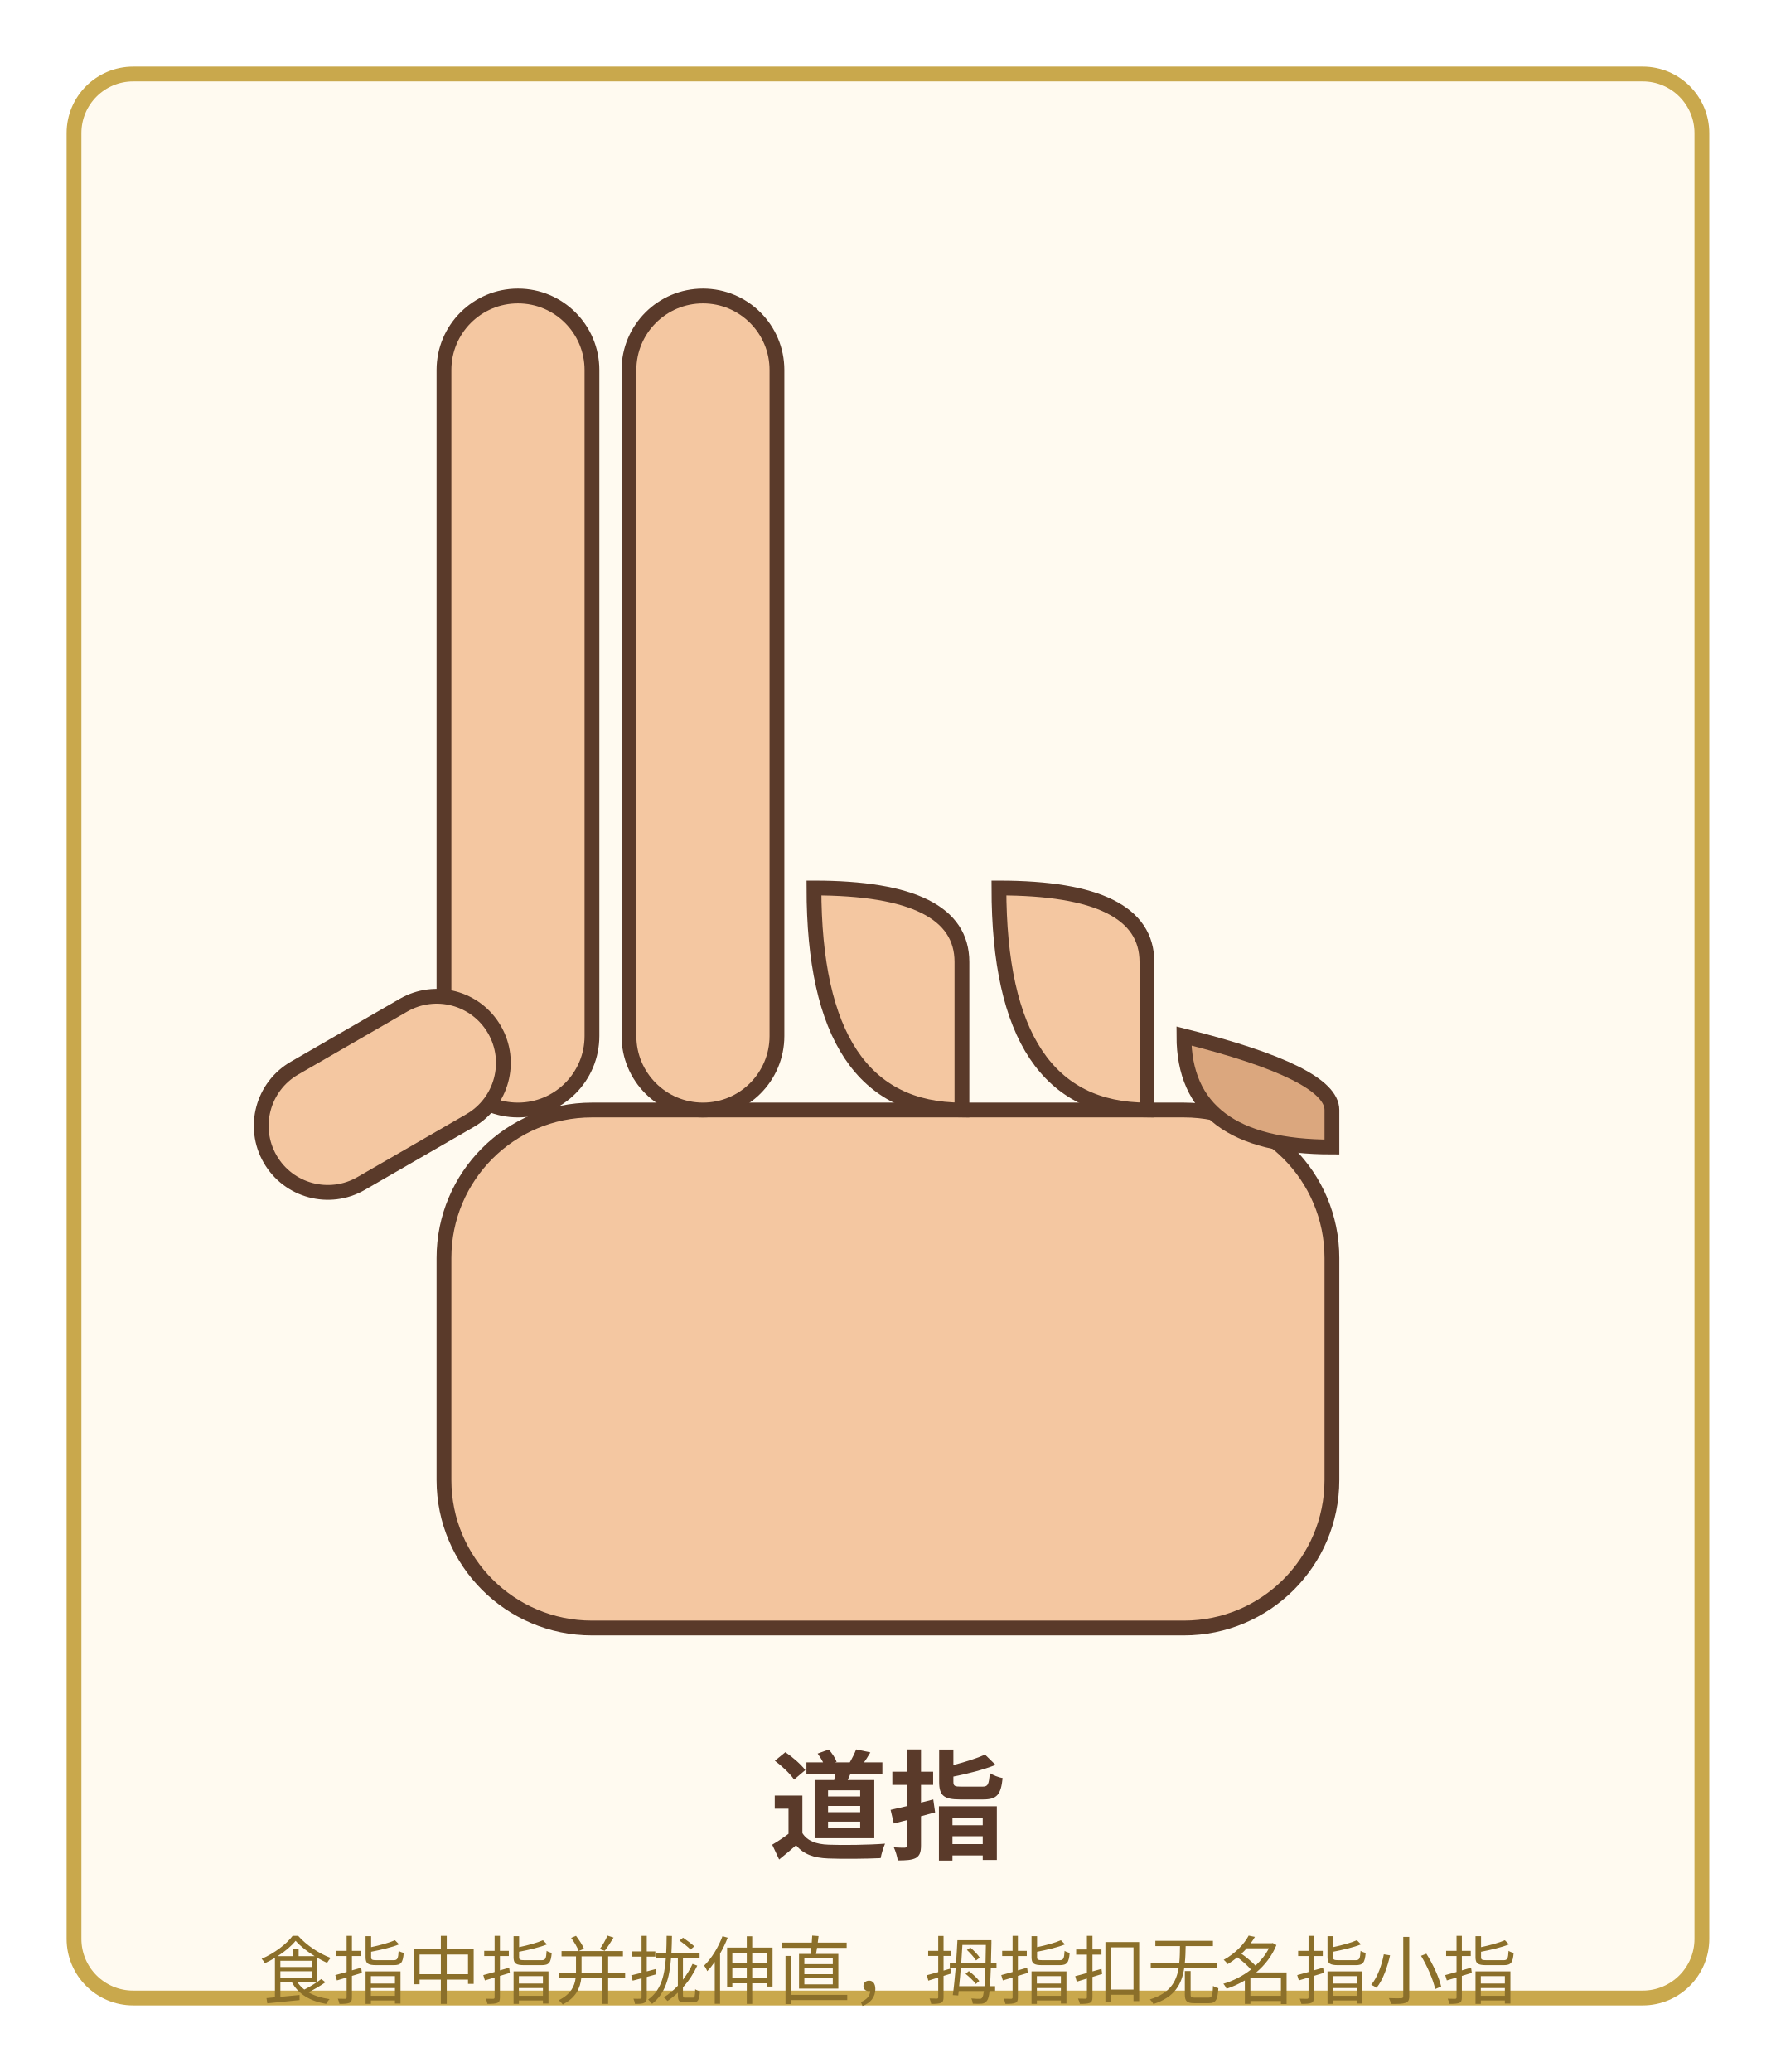
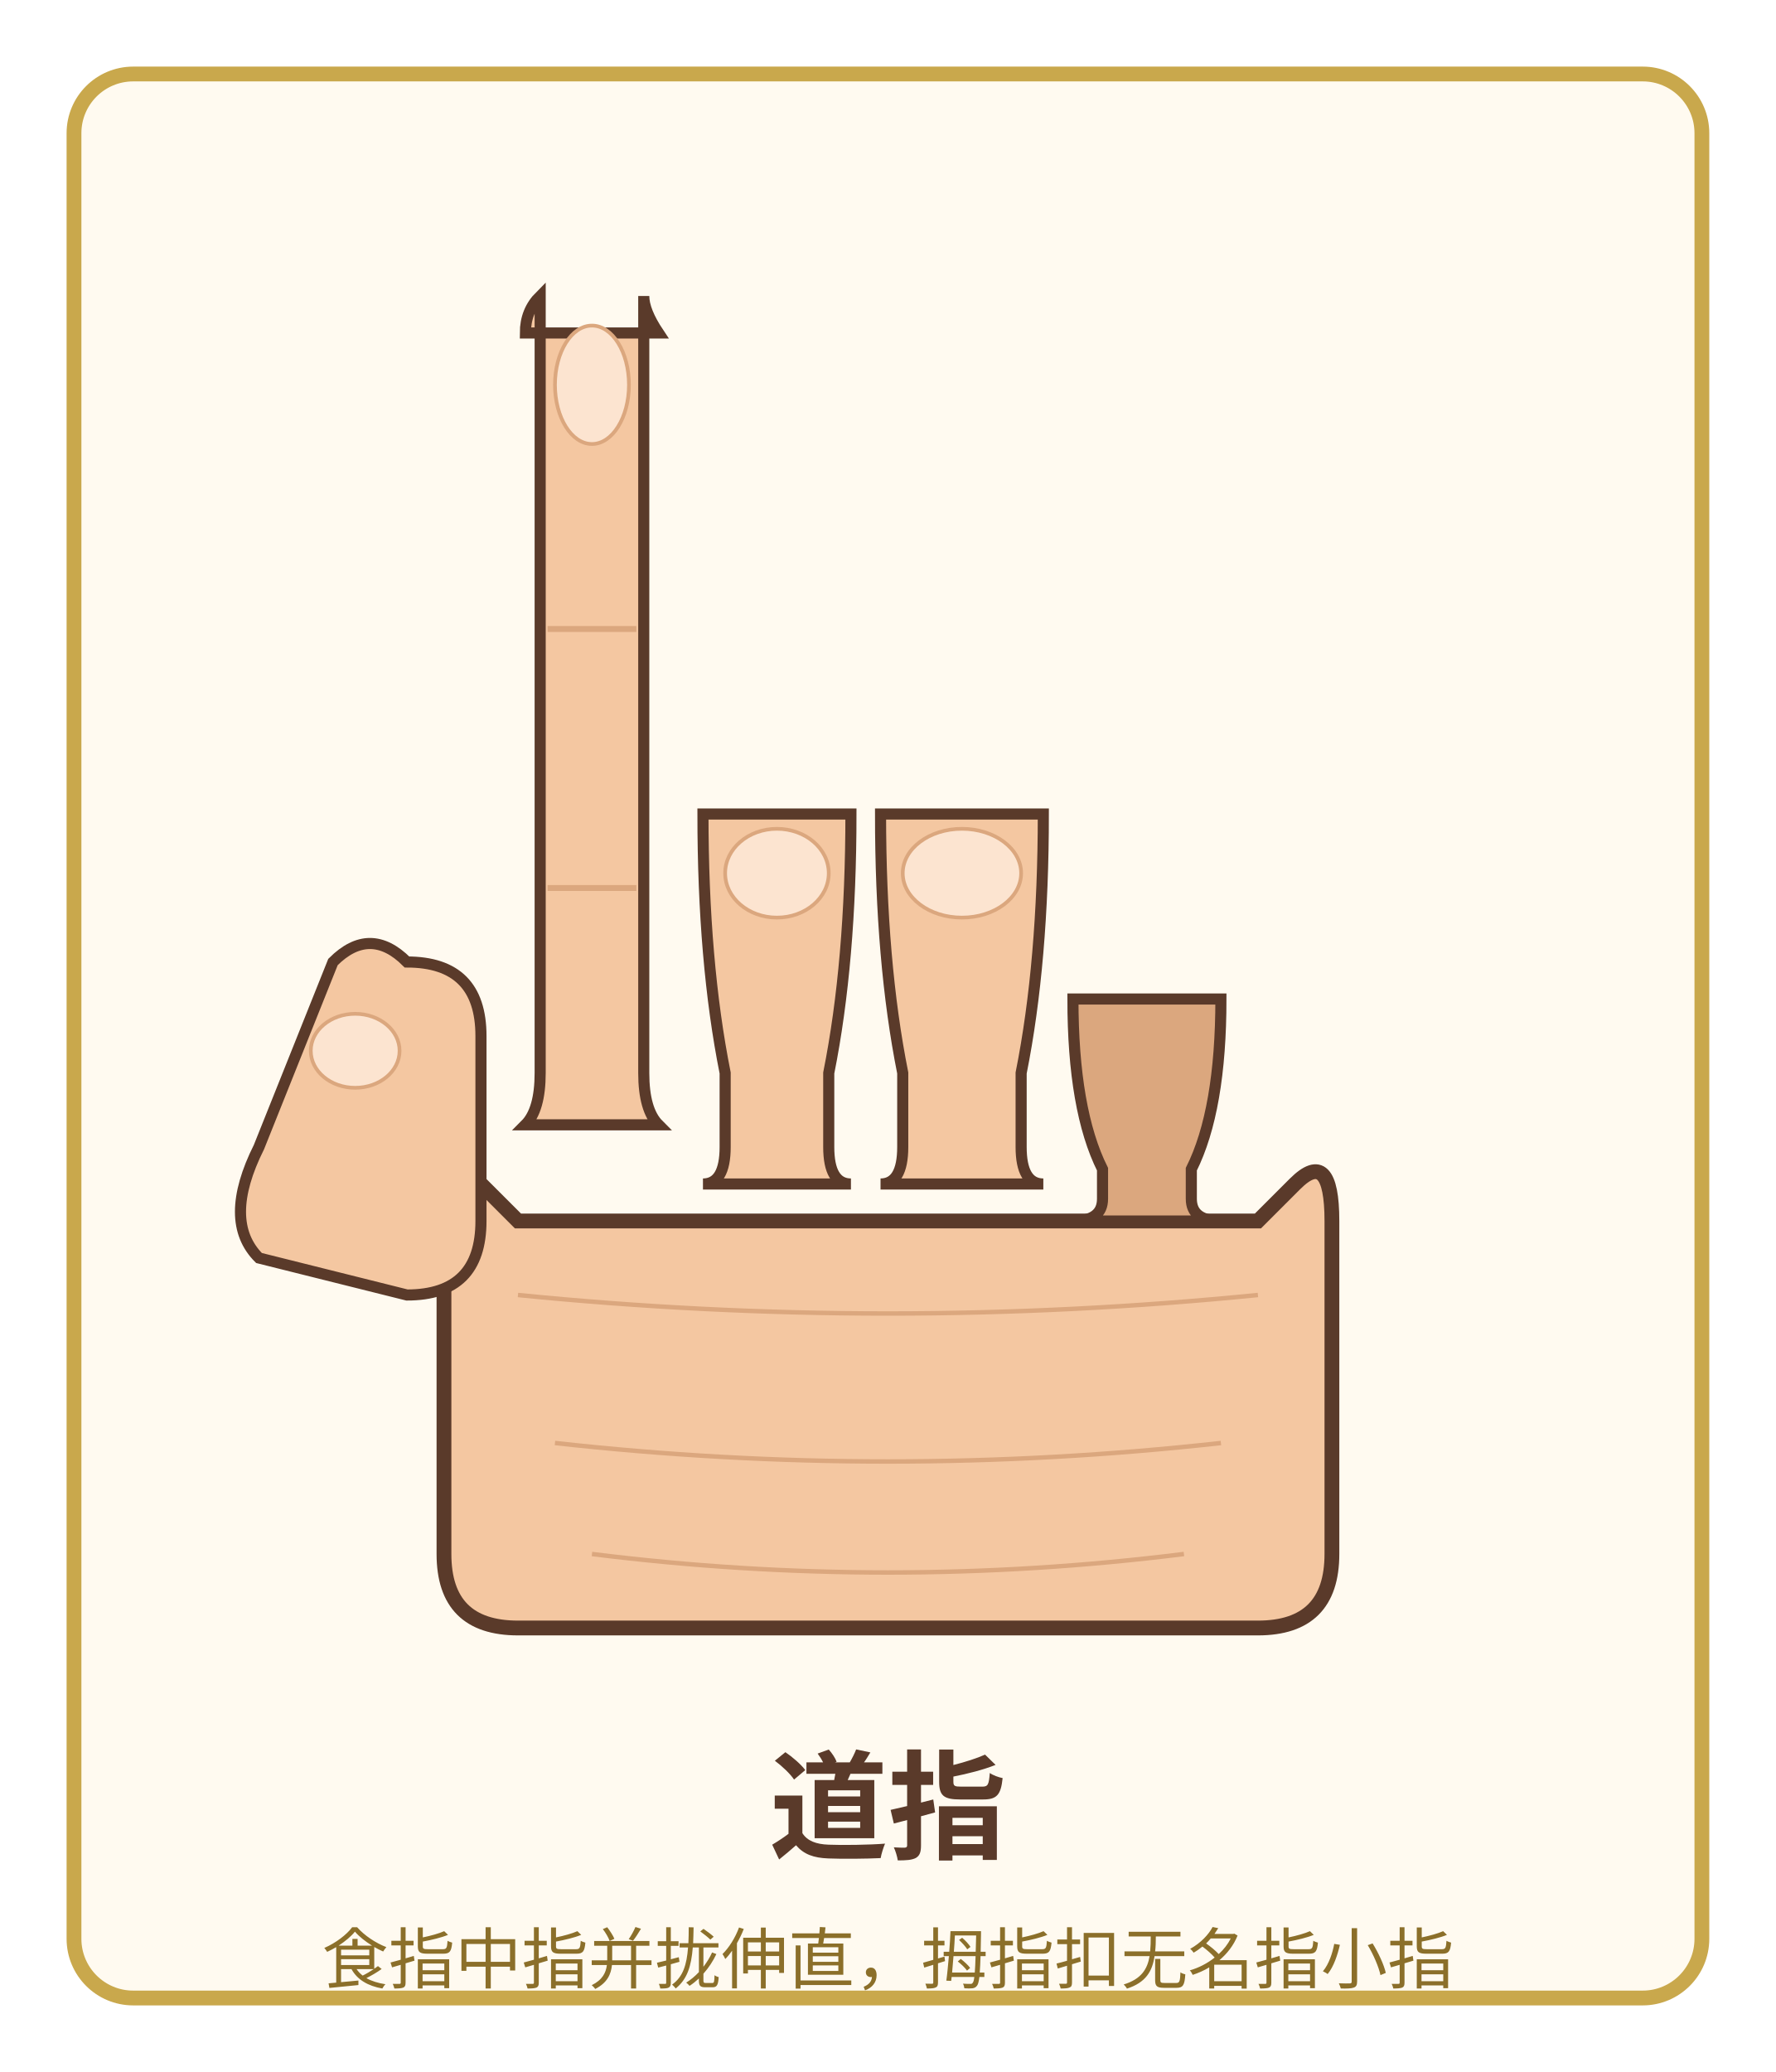
<svg xmlns="http://www.w3.org/2000/svg" viewBox="0 0 240 280" width="180">
  <rect x="10" y="10" width="220" height="260" fill="#fffaf0" stroke="#c9a84c" stroke-width="2" rx="8" />
-   <rect x="60" y="150" width="120" height="70" rx="20" fill="#f4c7a1" stroke="#5a3a2a" stroke-width="2" />
-   <rect x="60" y="40" width="20" height="110" rx="10" fill="#f4c7a1" stroke="#5a3a2a" stroke-width="2" />
-   <rect x="85" y="40" width="20" height="110" rx="10" fill="#f4c7a1" stroke="#5a3a2a" stroke-width="2" />
-   <path d="M 110 120 Q 110 150 130 150 L 130 130 Q 130 120 110 120 Z" fill="#f4c7a1" stroke="#5a3a2a" stroke-width="2" />
-   <path d="M 135 120 Q 135 150 155 150 L 155 130 Q 155 120 135 120 Z" fill="#f4c7a1" stroke="#5a3a2a" stroke-width="2" />
-   <path d="M 160 140 Q 160 155 180 155 L 180 150 Q 180 145 160 140 Z" fill="#dba77e" stroke="#5a3a2a" stroke-width="2" />
-   <rect x="35" y="140" width="35" height="18" rx="9" fill="#f4c7a1" stroke="#5a3a2a" stroke-width="2" transform="rotate(-30 50 150)" />
+   <path d="M 65 160 Q 60 155 60 165 L 60 210 Q 60 220 70 220 L 170 220 Q 180 220 180 210 L 180 165 Q 180 155 175 160 L 170 165 L 70 165 Z" fill="#f4c7a1" stroke="#5a3a2a" stroke-width="2" />
+   <path d="M 70 175 Q 120 180 170 175" fill="none" stroke="#dba77e" stroke-width="0.6" />
+   <path d="M 75 195 Q 120 200 165 195" fill="none" stroke="#dba77e" stroke-width="0.6" />
+   <path d="M 80 210 Q 120 215 160 210" fill="none" stroke="#dba77e" stroke-width="0.6" />
+   <path d="M 71 45 Q 71 42 73 40 L 73 145 Q 73 150 71 152 L 89 152 Q 87 150 87 145 L 87 40 Q 87 42 89 45 Z" fill="#f4c7a1" stroke="#5a3a2a" stroke-width="1.5" />
+   <line x1="74" y1="85" x2="86" y2="85" stroke="#dba77e" stroke-width="0.8" />
+   <line x1="74" y1="120" x2="86" y2="120" stroke="#dba77e" stroke-width="0.8" />
+   <ellipse cx="80" cy="52" rx="5" ry="8" fill="#fce4d0" stroke="#dba77e" stroke-width="0.5" />
+   <path d="M 95 110 Q 95 130 98 145 L 98 155 Q 98 160 95 160 L 115 160 Q 112 160 112 155 L 112 145 Q 115 130 115 110 Z" fill="#f4c7a1" stroke="#5a3a2a" stroke-width="1.5" />
+   <ellipse cx="105" cy="118" rx="7" ry="6" fill="#fce4d0" stroke="#dba77e" stroke-width="0.5" />
+   <path d="M 119 110 Q 119 130 122 145 L 122 155 Q 122 160 119 160 L 141 160 Q 138 160 138 155 L 138 145 Q 141 130 141 110 Z" fill="#f4c7a1" stroke="#5a3a2a" stroke-width="1.5" />
+   <ellipse cx="130" cy="118" rx="8" ry="6" fill="#fce4d0" stroke="#dba77e" stroke-width="0.5" />
+   <path d="M 145 135 Q 145 150 149 158 L 149 162 Q 149 165 145 165 L 165 165 Q 161 165 161 162 L 161 158 Q 165 150 165 135 Z" fill="#dba77e" stroke="#5a3a2a" stroke-width="1.5" />
+   <path d="M 55 130 Q 50 125 45 130 L 35 155 Q 30 165 35 170 L 55 175 Q 65 175 65 165 L 65 140 Q 65 130 55 130 Z" fill="#f4c7a1" stroke="#5a3a2a" stroke-width="1.5" />
+   <ellipse cx="48" cy="142" rx="6" ry="5" fill="#fce4d0" stroke="#dba77e" stroke-width="0.5" />
  <text x="120" y="250" text-anchor="middle" font-size="16" font-family="'Noto Serif SC',serif" font-weight="bold" fill="#5a3a2a">道指</text>
-   <text x="120" y="270" text-anchor="middle" font-size="10" font-family="'Noto Serif SC',serif" fill="#8b6f2a">食指中指并拢伸直，拇指扣无名指小指</text>
+   <text x="120" y="268" text-anchor="middle" font-size="9" font-family="'Noto Serif SC',serif" fill="#8b6f2a">食指中指并拢伸直，拇指扣无名指小指</text>
</svg>
